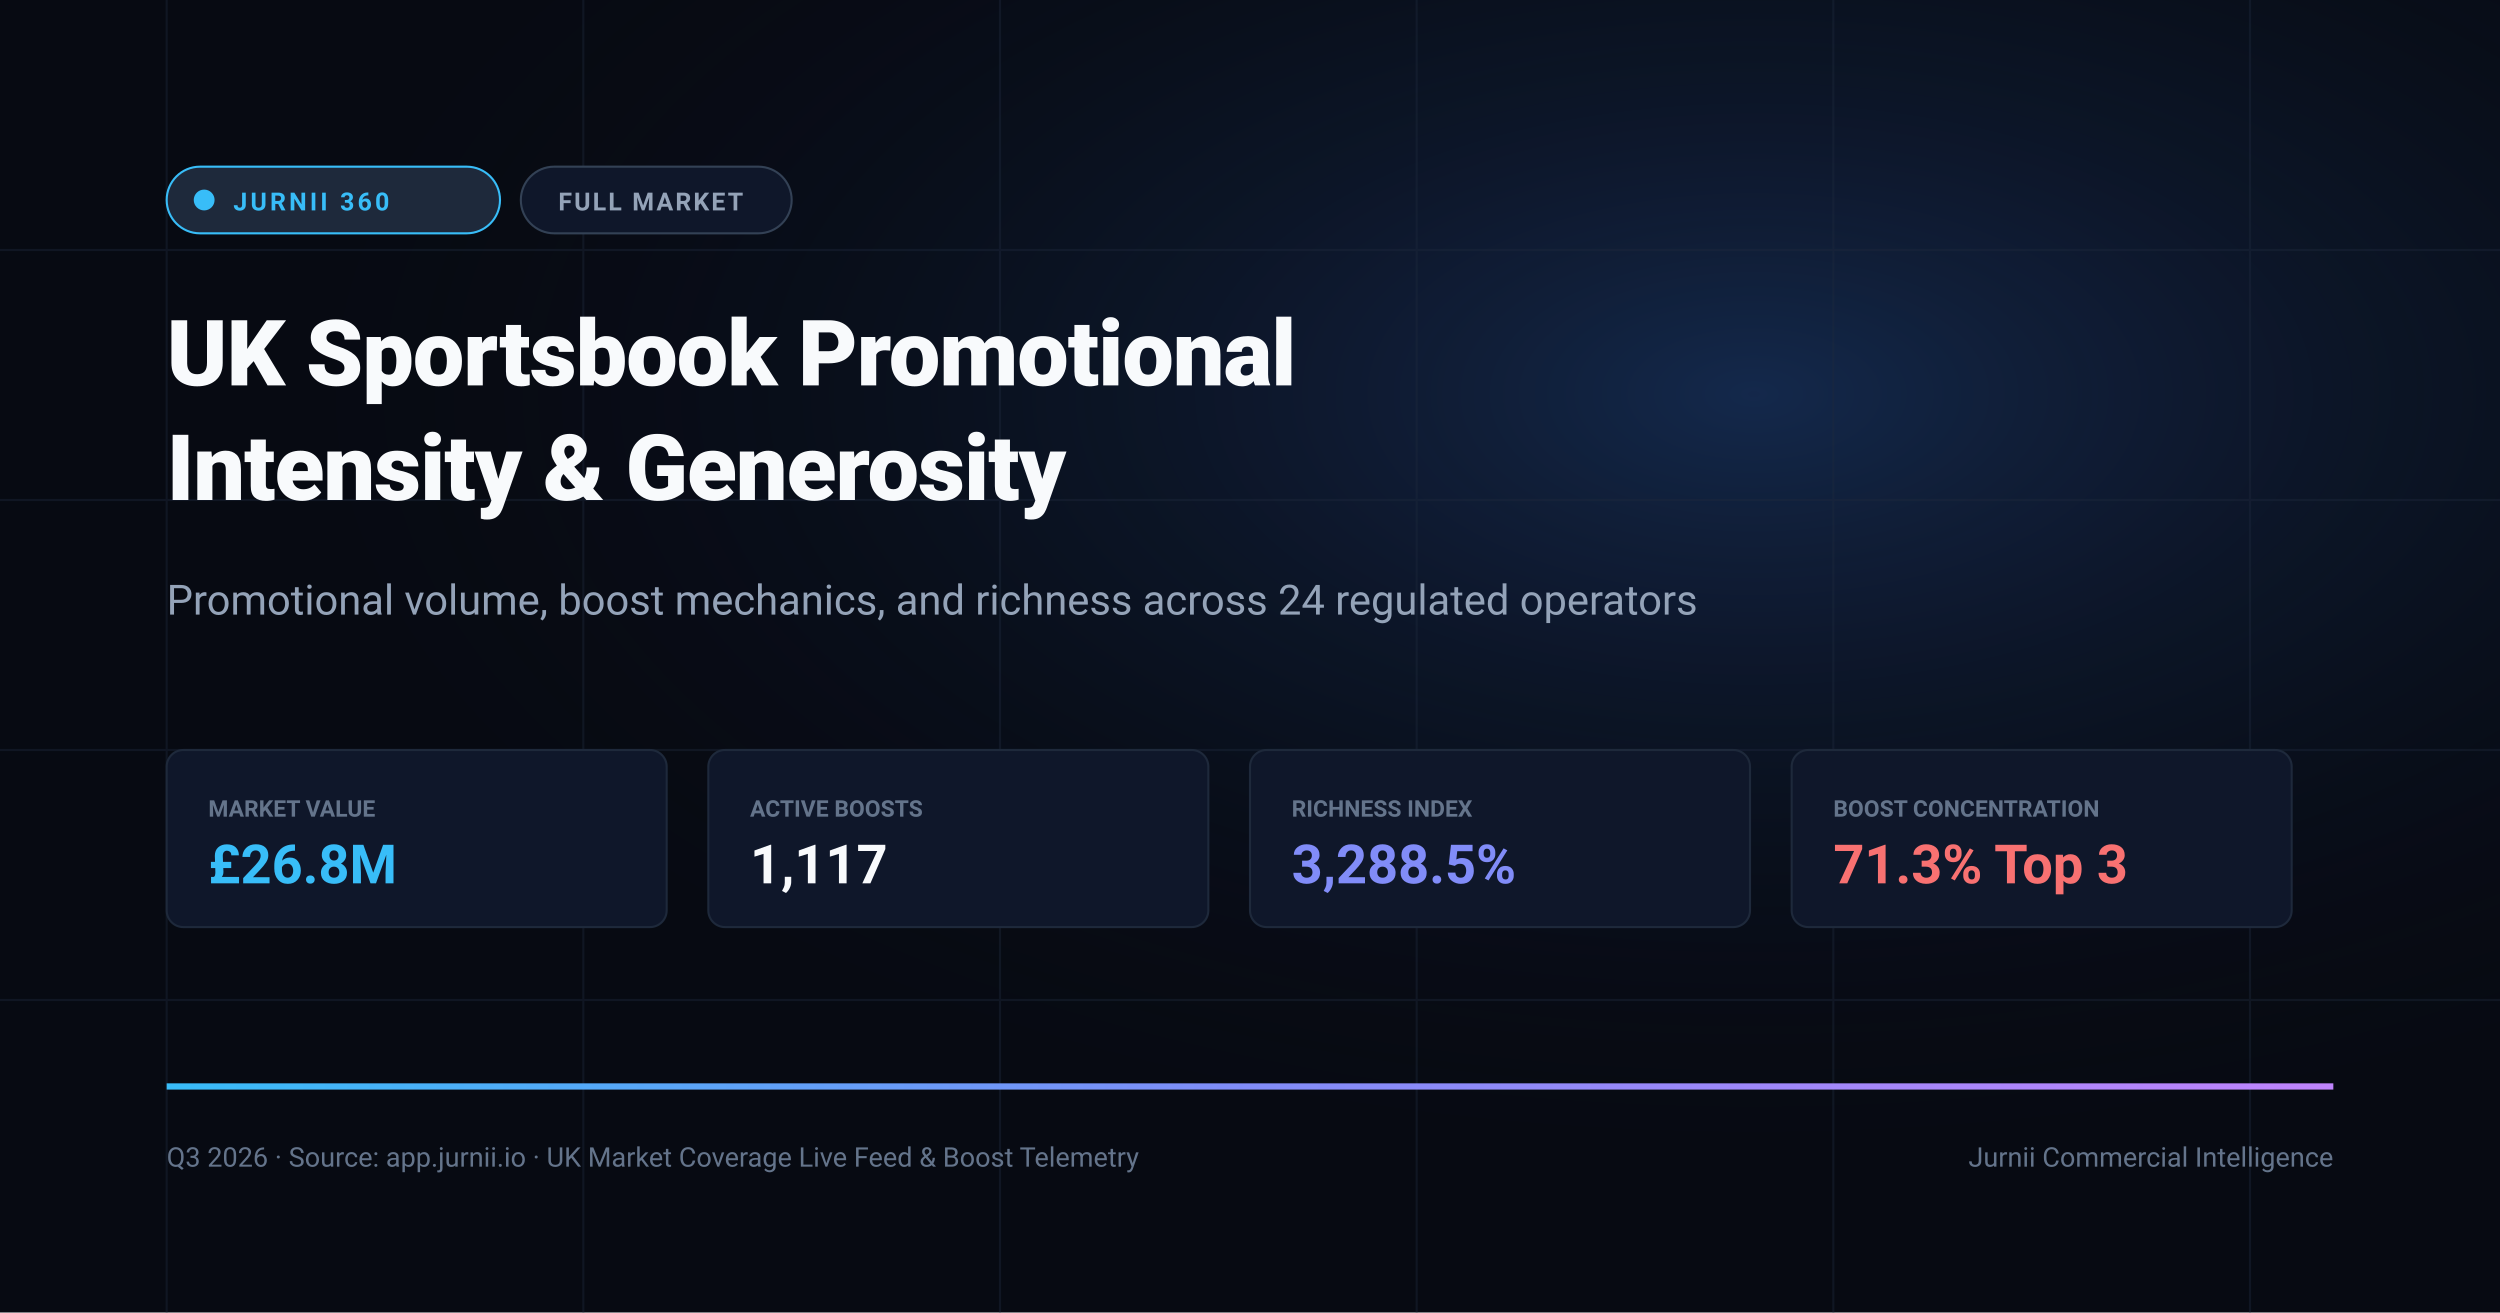
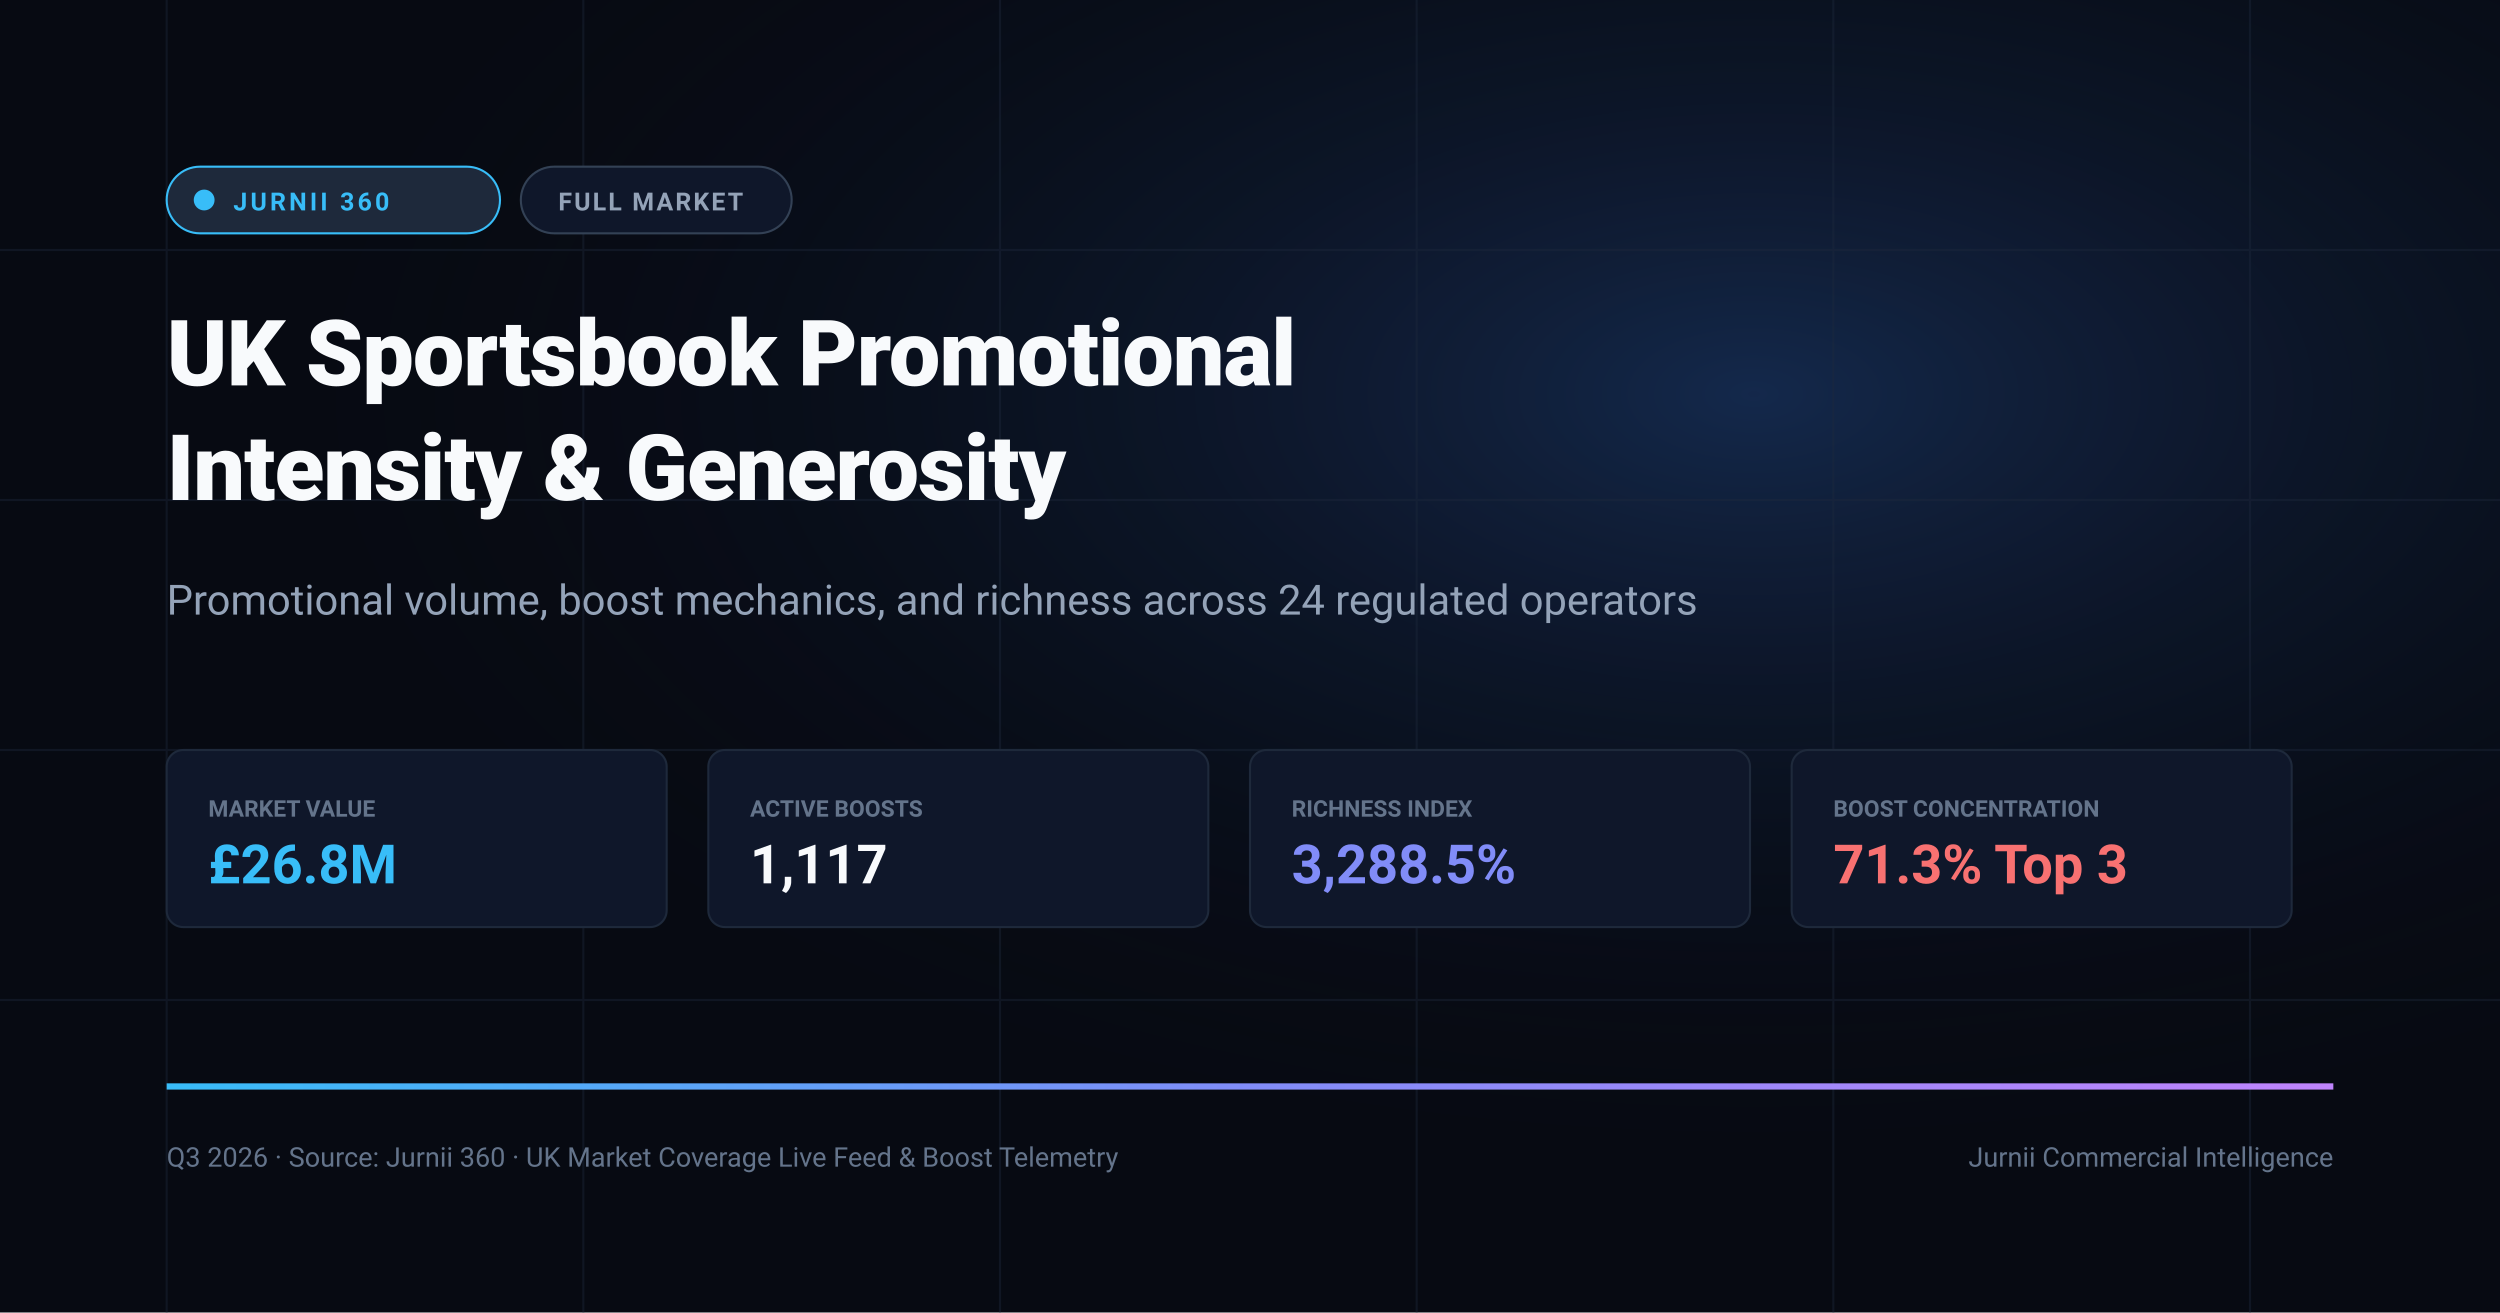
<svg xmlns="http://www.w3.org/2000/svg" viewBox="0 0 1200 630" width="100%" height="auto" style="background:#070a12; font-family:Geist, -apple-system, BlinkMacSystemFont, 'Segoe UI', Roboto, sans-serif;">
  <defs>
    <radialGradient id="glow360" cx="70%" cy="30%" r="60%">
      <stop offset="0%" stop-color="#3b82f6" stop-opacity="0.25" />
      <stop offset="100%" stop-color="#070a12" stop-opacity="0" />
    </radialGradient>
    <linearGradient id="brandLine360" x1="0%" y1="0%" x2="100%" y2="0%">
      <stop offset="0%" stop-color="#38bdf8" />
      <stop offset="50%" stop-color="#818cf8" />
      <stop offset="100%" stop-color="#c084fc" />
    </linearGradient>
  </defs>
  <rect width="1200" height="630" fill="#070a12" />
  <rect width="1200" height="630" fill="url(#glow360)" />
  <g stroke="#1e293b" stroke-width="1" opacity="0.4">
    <line x1="80" y1="0" x2="80" y2="630" />
    <line x1="280" y1="0" x2="280" y2="630" />
    <line x1="480" y1="0" x2="480" y2="630" />
    <line x1="680" y1="0" x2="680" y2="630" />
    <line x1="880" y1="0" x2="880" y2="630" />
    <line x1="1080" y1="0" x2="1080" y2="630" />
    <line x1="0" y1="120" x2="1200" y2="120" />
    <line x1="0" y1="240" x2="1200" y2="240" />
    <line x1="0" y1="360" x2="1200" y2="360" />
    <line x1="0" y1="480" x2="1200" y2="480" />
  </g>
  <rect x="80" y="80" width="160" height="32" rx="16" fill="#1e293b" stroke="#38bdf8" stroke-width="1" />
  <circle cx="98" cy="96" r="5" fill="#38bdf8" />
  <text x="112" y="101" fill="#38bdf8" font-size="12" font-weight="700" letter-spacing="1.5">JURNII 360</text>
  <rect x="250" y="80" width="130" height="32" rx="16" fill="#0f172a" stroke="#334155" stroke-width="1" />
  <text x="268" y="101" fill="#94a3b8" font-size="12" font-weight="600" letter-spacing="1">FULL MARKET</text>
  <text x="80" y="185" fill="#f8fafc" font-size="44" font-weight="800" letter-spacing="-0.5">UK Sportsbook Promotional</text>
  <text x="80" y="240" fill="#f8fafc" font-size="44" font-weight="800" letter-spacing="-0.5">Intensity &amp; Generosity</text>
  <text x="80" y="295" fill="#94a3b8" font-size="20" font-weight="400">Promotional volume, boost mechanics, and richness across 24 regulated operators</text>
  <g transform="translate(80, 360)">
    <rect width="240" height="85" rx="8" fill="#0f172a" stroke="#1e293b" />
    <text x="20" y="32" fill="#64748b" font-size="11" font-weight="600">MARKET VALUE</text>
    <text x="20" y="64" fill="#38bdf8" font-size="26" font-weight="700">£26.8M</text>
    <rect x="260" width="240" height="85" rx="8" fill="#0f172a" stroke="#1e293b" />
    <text x="280" y="32" fill="#64748b" font-size="11" font-weight="600">ACTIVE BOOSTS</text>
    <text x="280" y="64" fill="#f8fafc" font-size="26" font-weight="700">1,117</text>
    <rect x="520" width="240" height="85" rx="8" fill="#0f172a" stroke="#1e293b" />
    <text x="540" y="32" fill="#64748b" font-size="11" font-weight="600">RICHNESS INDEX</text>
    <text x="540" y="64" fill="#818cf8" font-size="26" font-weight="700">3,288.5%</text>
    <rect x="780" width="240" height="85" rx="8" fill="#0f172a" stroke="#1e293b" />
    <text x="800" y="32" fill="#64748b" font-size="11" font-weight="600">BOOST CONCENTRATION</text>
    <text x="800" y="64" fill="#f87171" font-size="26" font-weight="700">71.3% Top 3</text>
  </g>
  <rect x="80" y="520" width="1040" height="3" fill="url(#brandLine360)" />
-   <text x="80" y="560" fill="#64748b" font-size="13">Q3 2026 · Source: app.jurnii.io · UK Market Coverage Live Feed &amp; Boost Telemetry</text>
+   <text x="80" y="560" fill="#64748b" font-size="13">Q3 2026 · Source: Jurnii 360 · UK Market Coverage Live Feed &amp; Boost Telemetry</text>
  <text x="1120" y="560" fill="#64748b" font-size="13" text-anchor="end">Jurnii Commercial Intelligence</text>
</svg>
